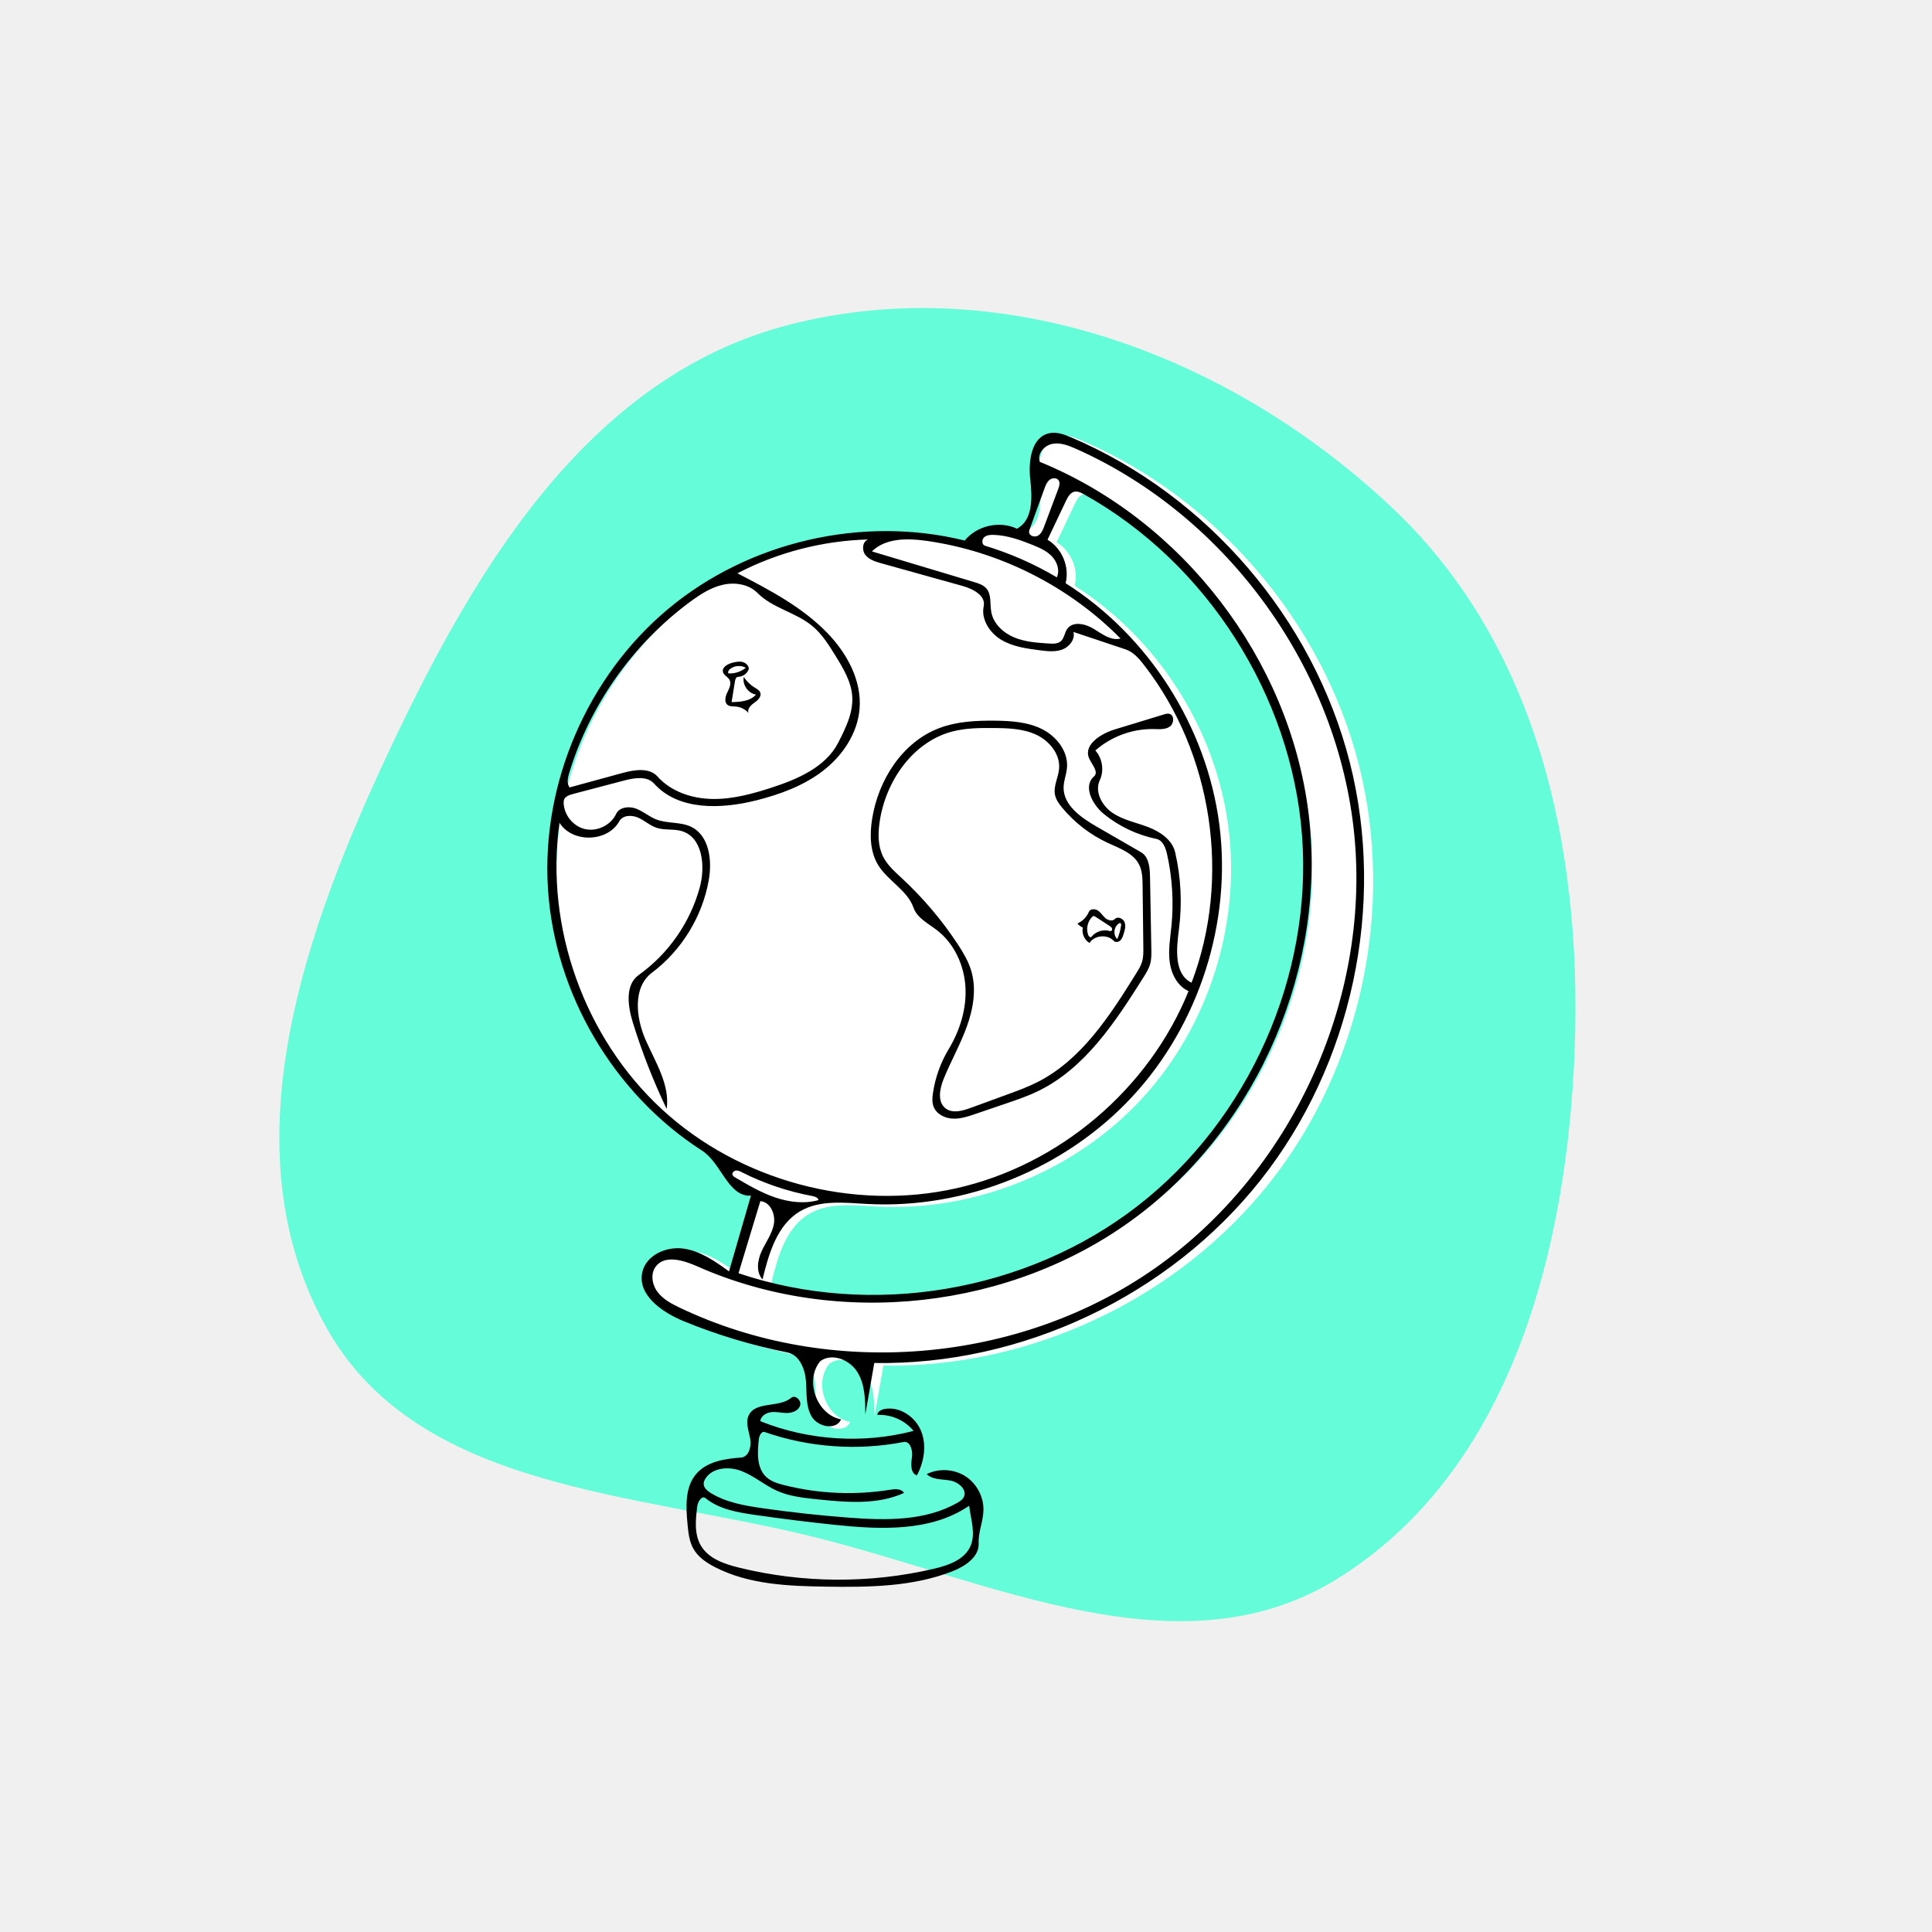
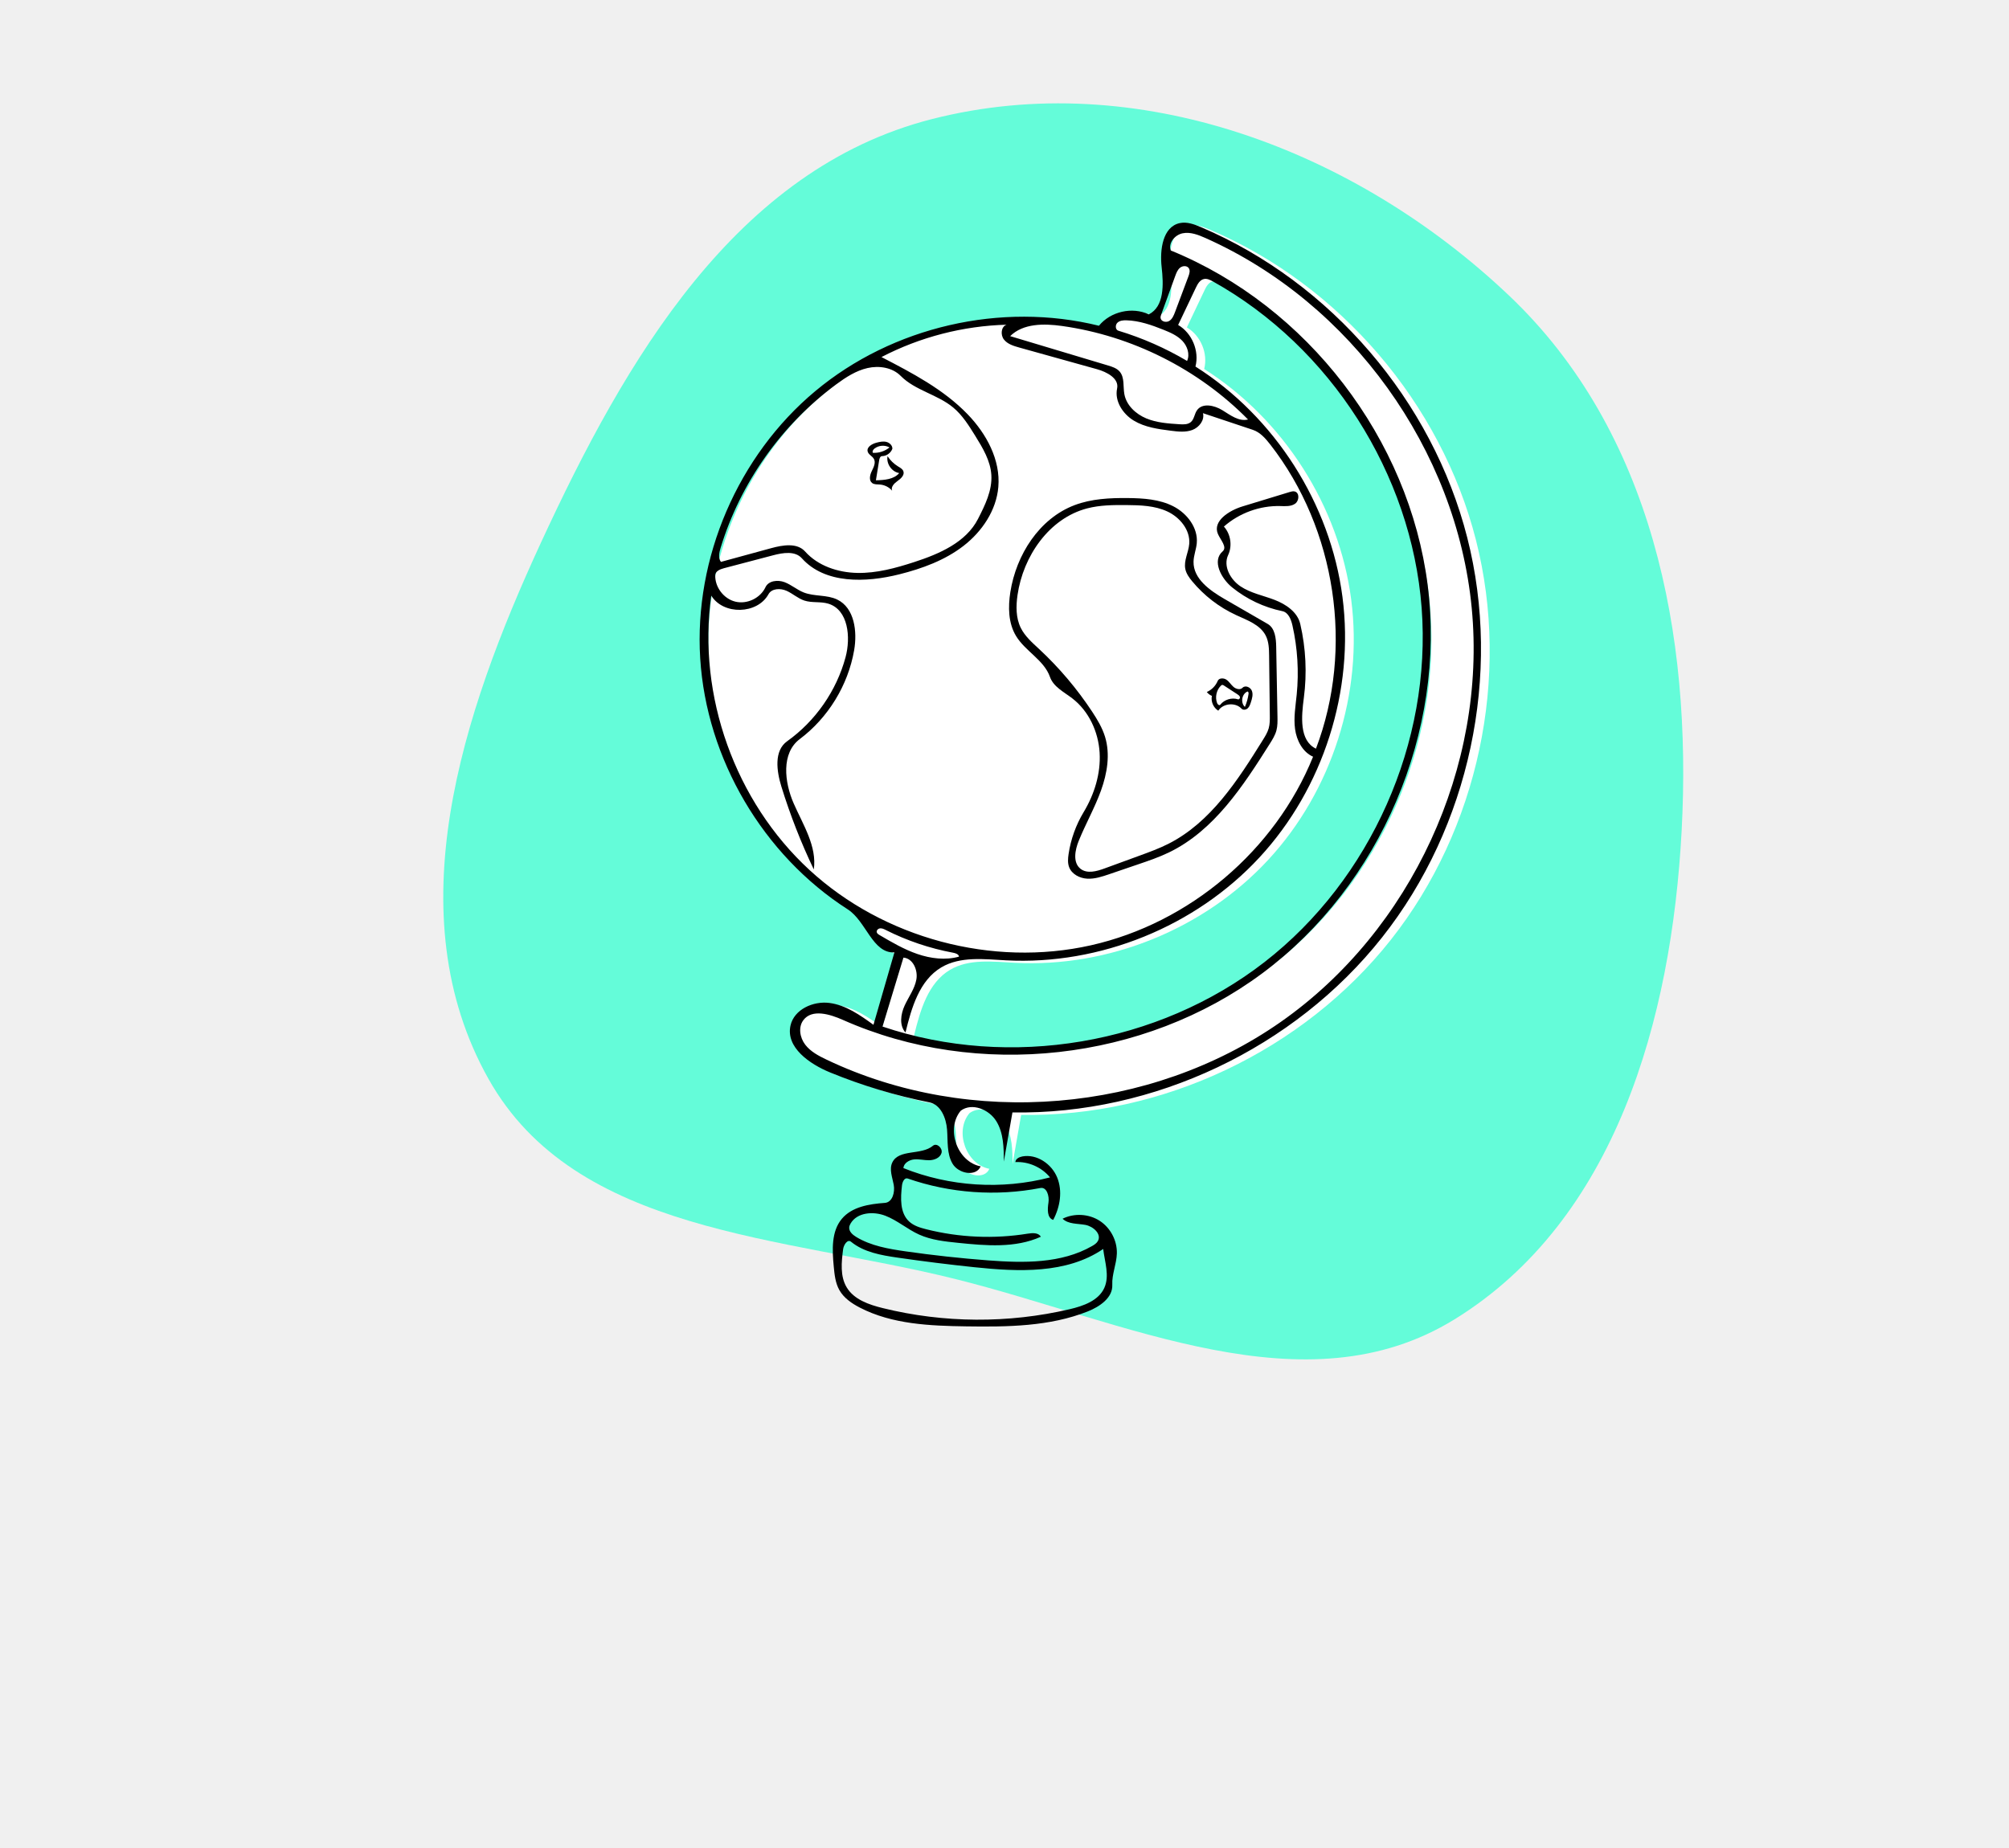
- <svg xmlns="http://www.w3.org/2000/svg" width="483" height="483" viewBox="0 0 483 483" fill="none">
+ <svg xmlns="http://www.w3.org/2000/svg" width="250" height="230" viewBox="0 50 433 483" fill="none">
  <path fillRule="evenodd" clipRule="evenodd" d="M348.374 127.272C385.755 162.764 396.197 215.694 393.452 267.155C390.822 316.465 376.132 368.912 334.104 394.827C295.008 418.933 248.118 395.351 203.535 384.259C158.415 373.033 104.467 372.549 81.675 332.022C57.463 288.971 74.639 236.705 95.338 191.876C117.491 143.896 146.31 94.202 197.52 81.127C251.114 67.444 308.25 89.178 348.374 127.272Z" fill="#64FCD9" />
  <g clipPath="url(#clip0)">
    <path d="M264.57 108.955C266.454 108.544 268.383 109.271 270.157 110.027C304.106 124.492 330.596 155.393 339.703 191.155C348.81 226.917 340.327 266.724 317.431 295.665C294.535 324.607 257.748 342.023 220.851 341.39C220.101 345.675 219.351 349.961 218.601 354.246C218.599 350.614 218.541 346.77 216.636 343.678C214.73 340.586 210.265 338.775 207.347 340.937C203.359 345.699 206.441 354.329 212.543 355.488C211.349 358.287 206.747 357.415 205.2 354.794C203.653 352.174 204.004 348.911 203.765 345.877C203.527 342.843 202.127 339.355 199.143 338.76C190.283 336.993 181.594 334.376 173.233 330.956C167.821 328.742 161.584 324.395 162.852 318.687C163.789 314.472 168.777 312.214 173.058 312.781C177.339 313.348 181.032 315.959 184.531 318.491C186.356 312.184 188.181 305.877 190.006 299.57C184.262 299.836 182.649 291.42 177.809 288.315C155.665 274.108 140.903 248.997 139.259 222.739C137.615 196.48 149.13 169.724 169.33 152.867C189.53 136.009 217.914 129.467 243.455 135.783C246.485 132.055 252.15 130.764 256.496 132.811C260.56 130.737 260.353 124.986 259.842 120.452C259.332 115.918 260.113 109.926 264.57 108.955ZM192.902 320.503C191.23 318.65 192.871 319.745 192.871 319.745L192.902 320.711V321.153C192.902 321.153 188.847 319.584 186.899 318.948C220.208 330.2 258.971 323.654 286.738 302.089C314.506 280.524 330.443 244.588 327.787 209.53C325.13 174.473 303.961 141.348 273.261 124.213C272.529 123.804 271.709 123.391 270.889 123.569C269.837 123.797 269.239 124.882 268.777 125.855C267.236 129.096 265.695 132.338 264.154 135.579C267.784 137.711 269.723 142.367 268.68 146.445C289.455 159.612 303.922 182.297 307.098 206.687C310.275 231.077 302.101 256.71 285.391 274.759C268.682 292.808 243.753 302.93 219.191 301.64C213.435 301.337 207.235 300.54 202.274 303.477C196.539 306.872 194.479 314.027 192.902 320.503Z" fill="white" />
    <path d="M184.496 169.216C184.029 169.222 183.827 169.801 183.752 170.262C183.467 172.017 183.182 173.773 182.897 175.528C185.091 175.483 187.564 175.313 188.992 173.646C187.026 173.315 185.556 171.191 185.94 169.235C186.639 170.314 187.584 171.234 188.682 171.904C189.229 172.237 189.861 172.564 190.075 173.167C190.429 174.166 189.435 175.089 188.567 175.697C187.7 176.305 186.729 177.275 187.139 178.251C186.337 177.326 185.162 176.734 183.941 176.639C183.243 176.584 182.47 176.665 181.911 176.242C181.01 175.561 181.318 174.143 181.816 173.128C182.313 172.114 182.919 170.912 182.361 169.93C181.943 169.195 180.964 168.832 180.744 168.016C180.423 166.825 181.897 165.995 183.091 165.69C183.923 165.478 184.798 165.29 185.63 165.496C186.463 165.703 187.23 166.425 187.199 167.283C186.803 168.393 185.675 169.2 184.496 169.216ZM186.445 166.943C185.252 166.268 183.661 166.376 182.57 167.205C182.212 167.477 181.885 167.954 182.103 168.348C183.657 168.447 185.243 167.934 186.445 166.943Z" fill="black" />
    <path d="M270.7 231.876C270.175 231.669 269.709 231.314 269.369 230.864C270.636 230.31 271.675 229.254 272.208 227.977C272.546 227.166 273.759 227.151 274.487 227.644C275.216 228.137 275.67 228.942 276.333 229.521C276.996 230.099 278.101 230.389 278.708 229.753C279.417 229.011 280.792 229.609 281.152 230.569C281.513 231.529 281.196 232.597 280.878 233.572C280.694 234.139 280.493 234.732 280.052 235.133C279.611 235.534 278.85 235.649 278.442 235.214C276.842 233.508 273.648 233.785 272.365 235.741C271.083 234.968 270.381 233.339 270.7 231.876ZM273.015 229.244C271.869 230.402 271.481 232.247 272.062 233.768C272.196 234.118 272.645 234.491 272.877 234.196C273.941 232.842 275.881 232.249 277.52 232.778C277.83 232.877 278.106 232.468 278.018 232.154C277.929 231.84 277.636 231.636 277.363 231.459C276.191 230.698 275.02 229.937 273.849 229.176C273.713 229.087 273.563 228.995 273.401 229.011C273.248 229.026 273.123 229.135 273.015 229.244ZM279.321 234.763C279.799 233.665 280.123 232.5 280.281 231.313C280.316 231.05 280.186 230.656 279.941 230.757C278.492 231.428 278.143 233.686 279.321 234.763Z" fill="black" />
    <path d="M234.224 232.537C232.048 230.864 229.291 229.523 228.384 226.932C226.841 222.527 221.946 220.225 219.523 216.235C217.477 212.867 217.416 208.648 218.026 204.755C219.557 195 225.588 185.514 234.824 182.022C239.231 180.356 244.041 180.124 248.753 180.172C252.807 180.214 256.999 180.485 260.611 182.327C264.223 184.17 267.124 187.962 266.743 191.999C266.59 193.624 265.93 195.182 265.9 196.813C265.817 201.284 270.196 204.365 274.068 206.601C277.802 208.757 281.536 210.913 285.27 213.069C287.197 214.182 287.46 216.807 287.501 219.031C287.611 225.115 287.722 231.199 287.833 237.283C287.855 238.499 287.875 239.734 287.561 240.909C287.222 242.177 286.512 243.309 285.812 244.419C278.833 255.483 271.26 267.094 259.483 272.79C256.905 274.038 254.187 274.965 251.476 275.889C248.944 276.752 246.411 277.615 243.878 278.479C242.007 279.117 240.078 279.763 238.104 279.651C236.13 279.539 234.076 278.483 233.383 276.632C232.98 275.557 233.077 274.365 233.245 273.229C233.818 269.364 235.164 265.615 237.18 262.267C239.993 257.597 241.684 252.15 241.357 246.707C241.029 241.264 238.547 235.861 234.224 232.537ZM225.554 219.639C230.798 224.516 235.457 230.021 239.401 235.999C240.759 238.058 242.045 240.2 242.77 242.558C244.174 247.13 243.339 252.118 241.716 256.616C240.093 261.115 237.713 265.303 235.911 269.733C234.913 272.186 234.295 275.47 236.39 277.09C238.114 278.423 240.589 277.731 242.635 276.983C245.705 275.861 248.775 274.739 251.844 273.617C254.392 272.686 256.946 271.752 259.365 270.525C270.417 264.916 277.494 253.89 284.039 243.365C284.632 242.412 285.231 241.444 285.539 240.365C285.859 239.242 285.848 238.056 285.834 236.889C285.773 231.742 285.713 226.596 285.652 221.449C285.63 219.638 285.592 217.754 284.773 216.139C283.312 213.259 279.906 212.095 276.975 210.738C272.579 208.7 268.646 205.67 265.554 201.939C264.757 200.978 263.994 199.925 263.749 198.7C263.313 196.523 264.586 194.383 264.775 192.171C265.085 188.548 262.351 185.212 259.054 183.678C255.757 182.145 251.999 182.033 248.363 182.004C244.916 181.976 241.425 182.004 238.09 182.875C228.157 185.468 221.36 195.371 219.901 205.533C219.488 208.415 219.457 211.482 220.746 214.094C221.835 216.301 223.752 217.963 225.554 219.639Z" fill="black" />
    <path d="M177.734 373.285C181.608 375.641 186.211 376.423 190.7 377.065C197.84 378.087 205.014 378.871 212.206 379.416C221.472 380.118 231.335 380.293 239.393 375.667C239.989 375.326 240.597 374.933 240.922 374.328C241.911 372.492 239.654 370.504 237.601 370.137C235.548 369.77 233.175 369.98 231.675 368.531C234.697 367.03 238.499 367.237 241.341 369.056C244.182 370.876 245.961 374.243 245.862 377.615C245.781 380.38 244.538 383.042 244.667 385.805C244.824 389.176 241.388 391.515 238.252 392.76C228.284 396.718 217.257 396.82 206.533 396.663C197.031 396.523 187.162 396.132 178.719 391.772C176.596 390.676 174.521 389.263 173.347 387.182C172.293 385.313 172.073 383.105 171.874 380.969C171.474 376.673 171.222 371.87 173.989 368.56C176.627 365.404 181.134 364.687 185.236 364.391C187.218 364.247 187.914 361.617 187.552 359.664C187.191 357.711 186.328 355.63 187.179 353.835C188.876 350.251 194.772 352.013 197.802 349.455C198.808 348.606 200.424 350.117 200.034 351.374C199.643 352.631 198.166 353.219 196.849 353.244C195.533 353.269 194.223 352.906 192.912 353.026C191.601 353.146 190.187 353.984 190.076 355.296C202.158 360.144 215.8 361.01 228.398 357.729C226.229 355.075 222.756 353.541 219.334 353.727C219.389 352.882 220.334 352.404 221.166 352.25C224.938 351.553 228.82 354.192 230.265 357.744C231.709 361.297 231.032 365.451 229.231 368.837C227.594 368.327 227.723 366.012 227.988 364.318C228.252 362.623 227.555 360.176 225.871 360.502C214.364 362.731 202.272 361.866 191.199 358.02C190.354 357.726 189.817 358.915 189.714 359.803C189.328 363.126 189.131 366.995 191.587 369.266C192.792 370.38 194.432 370.877 196.024 371.278C204.677 373.463 213.777 373.857 222.586 372.43C223.819 372.23 225.39 372.146 225.992 373.24C219.318 376.266 211.626 375.578 204.336 374.829C200.89 374.475 197.376 374.103 194.216 372.684C191.135 371.299 188.528 368.975 185.378 367.756C182.228 366.537 178.008 366.854 176.29 369.762C176.101 370.083 175.946 370.434 175.919 370.806C175.842 371.883 176.811 372.724 177.734 373.285ZM242.594 386.584C243.997 383.448 242.705 379.849 242.29 376.438C232.719 382.975 220.132 382.41 208.604 381.201C201.921 380.5 195.251 379.667 188.601 378.704C184.288 378.079 179.758 377.302 176.387 374.541C175.481 373.8 174.475 375.353 174.325 376.514C173.89 379.888 173.511 383.558 175.264 386.474C177.185 389.672 181.087 391.002 184.709 391.895C200.65 395.826 217.522 395.926 233.508 392.185C237.104 391.343 241.086 389.956 242.594 386.584Z" fill="black" />
    <path d="M262.294 108.311C264.178 107.9 266.106 108.627 267.88 109.383C301.83 123.848 328.32 154.749 337.427 190.511C346.534 226.272 338.051 266.08 315.155 295.021C292.259 323.963 255.472 341.379 218.574 340.746C217.824 345.031 217.074 349.317 216.324 353.602C216.323 349.97 216.265 346.126 214.36 343.034C212.454 339.942 207.989 338.131 205.07 340.293C201.083 345.055 204.164 353.685 210.267 354.844C209.073 357.643 204.471 356.771 202.924 354.15C201.376 351.53 201.728 348.267 201.489 345.233C201.251 342.199 199.851 338.711 196.866 338.116C188.007 336.349 179.318 333.731 170.956 330.311C165.545 328.098 159.308 323.751 160.576 318.043C161.513 313.828 166.501 311.57 170.782 312.137C175.063 312.704 178.756 315.315 182.255 317.846C184.08 311.54 185.905 305.233 187.73 298.926C181.986 299.192 180.373 290.776 175.533 287.671C153.389 273.464 138.627 248.353 136.983 222.095C135.339 195.836 146.854 169.08 167.054 152.223C187.253 135.365 215.638 128.823 241.178 135.139C244.209 131.411 249.874 130.12 254.22 132.167C258.284 130.093 258.076 124.342 257.566 119.808C257.055 115.274 257.837 109.282 262.294 108.311V108.311ZM297.892 245.675C307.848 219.513 303.168 188.304 285.974 166.214C284.728 164.613 283.321 162.987 281.398 162.344C277.053 160.892 272.707 159.44 268.362 157.988C268.834 159.82 267.368 161.701 265.599 162.371C263.829 163.041 261.863 162.814 259.986 162.575C256.642 162.149 253.191 161.68 250.303 159.941C247.416 158.203 245.227 154.836 245.926 151.539C246.484 148.905 243.256 147.216 240.662 146.493C233.89 144.606 227.119 142.718 220.347 140.83C218.871 140.419 217.291 139.941 216.348 138.733C215.405 137.525 215.591 135.358 217.043 134.867C205.694 135.171 194.424 138.085 184.351 143.322C192.381 147.484 200.564 151.758 206.85 158.261C211.781 163.361 215.487 170.197 214.889 177.266C214.371 183.39 210.637 188.929 205.772 192.686C200.908 196.443 194.995 198.603 189.034 200.102C180.239 202.312 169.585 202.66 163.534 195.906C161.773 193.941 158.627 194.45 156.076 195.121C151.771 196.253 147.466 197.385 143.161 198.517C142.159 198.78 140.945 199.292 140.911 200.328C140.808 203.47 143.136 206.523 146.193 207.255C149.249 207.987 152.708 206.32 154.039 203.472C154.841 201.756 157.257 201.489 159.028 202.16C160.799 202.832 162.264 204.149 164.025 204.845C166.817 205.947 170.094 205.394 172.794 206.705C177.297 208.891 178.065 215.025 177.206 219.956C175.611 229.11 170.421 237.588 162.994 243.171C158.121 246.835 158.967 254.428 161.419 260.01C163.872 265.592 167.519 271.205 166.668 277.242C163.323 270.249 160.491 263.011 158.202 255.605C156.939 251.519 156.216 246.216 159.698 243.735C167.098 238.463 172.589 230.569 174.957 221.797C176.376 216.539 175.67 209.359 170.458 207.779C168.438 207.166 166.204 207.621 164.198 206.965C162.518 206.415 161.172 205.143 159.559 204.42C157.946 203.697 155.675 203.759 154.824 205.308C151.924 210.586 143.022 210.802 139.869 205.671C136.208 231.813 146.11 259.486 165.526 277.37C184.941 295.255 213.332 302.857 239.086 297.066C264.84 291.275 287.245 272.252 297.136 247.778C294.387 246.553 292.831 243.516 292.429 240.534C292.027 237.552 292.563 234.535 292.86 231.541C293.458 225.519 293.083 219.402 291.754 213.498C291.396 211.911 290.695 210.062 289.102 209.733C284.318 208.746 279.779 206.596 275.984 203.52C273.102 201.184 270.682 196.554 273.487 194.125C274.794 192.994 272.939 191.13 272.264 189.539C270.838 186.18 275.204 183.421 278.695 182.356C282.788 181.107 286.881 179.859 290.974 178.61C291.415 178.475 291.883 178.339 292.332 178.449C293.637 178.767 293.545 180.874 292.447 181.647C291.35 182.421 289.885 182.296 288.542 182.264C283.202 182.137 277.839 184.091 273.833 187.624C275.615 189.595 276.073 192.657 274.947 195.063C273.591 197.961 275.516 201.476 278.177 203.252C280.837 205.028 284.084 205.634 287.07 206.781C290.056 207.928 293.066 209.966 293.789 213.082C295.254 219.396 295.572 225.973 294.725 232.398C294.086 237.248 293.487 243.55 297.892 245.675ZM190.626 319.859C188.953 318.006 189.367 315.068 190.409 312.8C191.452 310.532 193.028 308.455 193.469 305.999C193.91 303.542 192.579 300.477 190.09 300.286C188.268 306.292 186.446 312.298 184.623 318.304C217.932 329.556 256.695 323.01 284.462 301.445C312.23 279.88 328.167 243.944 325.51 208.886C322.854 173.829 301.685 140.704 270.985 123.569C270.253 123.16 269.432 122.747 268.613 122.925C267.56 123.153 266.963 124.238 266.5 125.211C264.959 128.452 263.418 131.693 261.877 134.935C265.508 137.067 267.447 141.723 266.404 145.801C287.179 158.968 301.645 181.653 304.822 206.043C307.998 230.433 299.824 256.066 283.115 274.115C266.405 292.164 241.477 302.286 216.915 300.996C211.159 300.693 204.958 299.896 199.998 302.833C194.263 306.228 192.203 313.383 190.626 319.859H190.626ZM269.049 112.224C267.155 111.379 265.094 110.567 263.06 110.971C261.025 111.374 259.218 113.53 259.959 115.467C295.625 130.028 322.249 164.721 327.088 202.94C331.926 241.158 314.786 281.392 283.874 304.381C252.962 327.37 209.498 332.207 174.288 316.575C170.868 315.057 166.2 313.637 163.944 316.622C162.555 318.459 163.02 321.205 164.421 323.034C165.821 324.863 167.943 325.973 170.023 326.963C207.583 344.863 254.637 340.944 288.719 317.078C322.8 293.211 342.573 250.334 338.596 208.917C334.62 167.5 307.05 129.169 269.049 112.224ZM142.395 196.857C146.777 195.66 151.16 194.463 155.543 193.267C158.565 192.441 162.309 191.809 164.396 194.145C167.767 197.919 172.988 199.645 178.047 199.741C183.106 199.837 188.074 198.474 192.886 196.911C199.446 194.78 206.433 191.774 209.573 185.633C211.418 182.024 213.313 178.19 213.063 174.144C212.832 170.415 210.808 167.068 208.841 163.891C207.188 161.222 205.493 158.504 203.078 156.498C198.958 153.075 193.137 152.055 189.372 148.245C187.196 146.042 183.738 145.505 180.719 146.191C177.699 146.876 175.03 148.608 172.539 150.446C158.254 160.986 147.487 176.212 142.312 193.192C141.942 194.408 141.633 195.84 142.395 196.857ZM266.796 157.238C268.195 155.227 271.353 155.927 273.437 157.215C275.521 158.502 277.766 160.245 280.139 159.637C267.179 146.492 249.818 137.763 231.538 135.2C226.805 134.537 221.379 134.495 217.978 137.851C226.49 140.404 235.003 142.958 243.515 145.511C244.635 145.847 245.817 146.222 246.584 147.104C247.932 148.656 247.451 151.013 247.825 153.034C248.365 155.947 250.812 158.215 253.547 159.354C256.282 160.493 259.302 160.696 262.259 160.884C263.287 160.95 264.432 160.978 265.208 160.301C266.083 159.538 266.133 158.19 266.796 157.238ZM264.211 144.336C265.006 142.597 264.29 140.461 262.969 139.078C261.648 137.695 259.836 136.907 258.06 136.195C254.947 134.947 251.718 133.808 248.365 133.718C247.525 133.695 246.6 133.773 245.997 134.359C245.394 134.944 245.45 136.19 246.254 136.433C252.529 138.331 258.573 140.991 264.211 144.336ZM203.045 299.002C196.943 297.864 191.004 295.857 185.462 293.061C185.004 292.83 184.516 292.586 184.005 292.635C183.494 292.683 182.989 293.161 183.118 293.658C183.206 293.995 183.532 294.204 183.832 294.38C187.018 296.253 190.23 298.139 193.726 299.338C197.221 300.538 201.062 301.019 204.622 300.027C204.503 299.368 203.703 299.124 203.045 299.002ZM264.657 120.085C264.178 119.384 263.055 119.434 262.391 119.964C261.727 120.494 261.407 121.334 261.117 122.132C259.902 125.47 258.687 128.808 257.472 132.146C257.361 132.453 257.247 132.773 257.284 133.097C257.388 134.039 258.726 134.38 259.537 133.89C260.348 133.399 260.733 132.446 261.065 131.559C262.233 128.446 263.4 125.333 264.567 122.22C264.827 121.525 265.075 120.698 264.657 120.085V120.085Z" fill="black" />
  </g>
  <defs>
    <clipPath id="clip0">
      <rect width="288.512" height="288.512" fill="white" transform="translate(94.668 108.192)" />
    </clipPath>
  </defs>
</svg>
